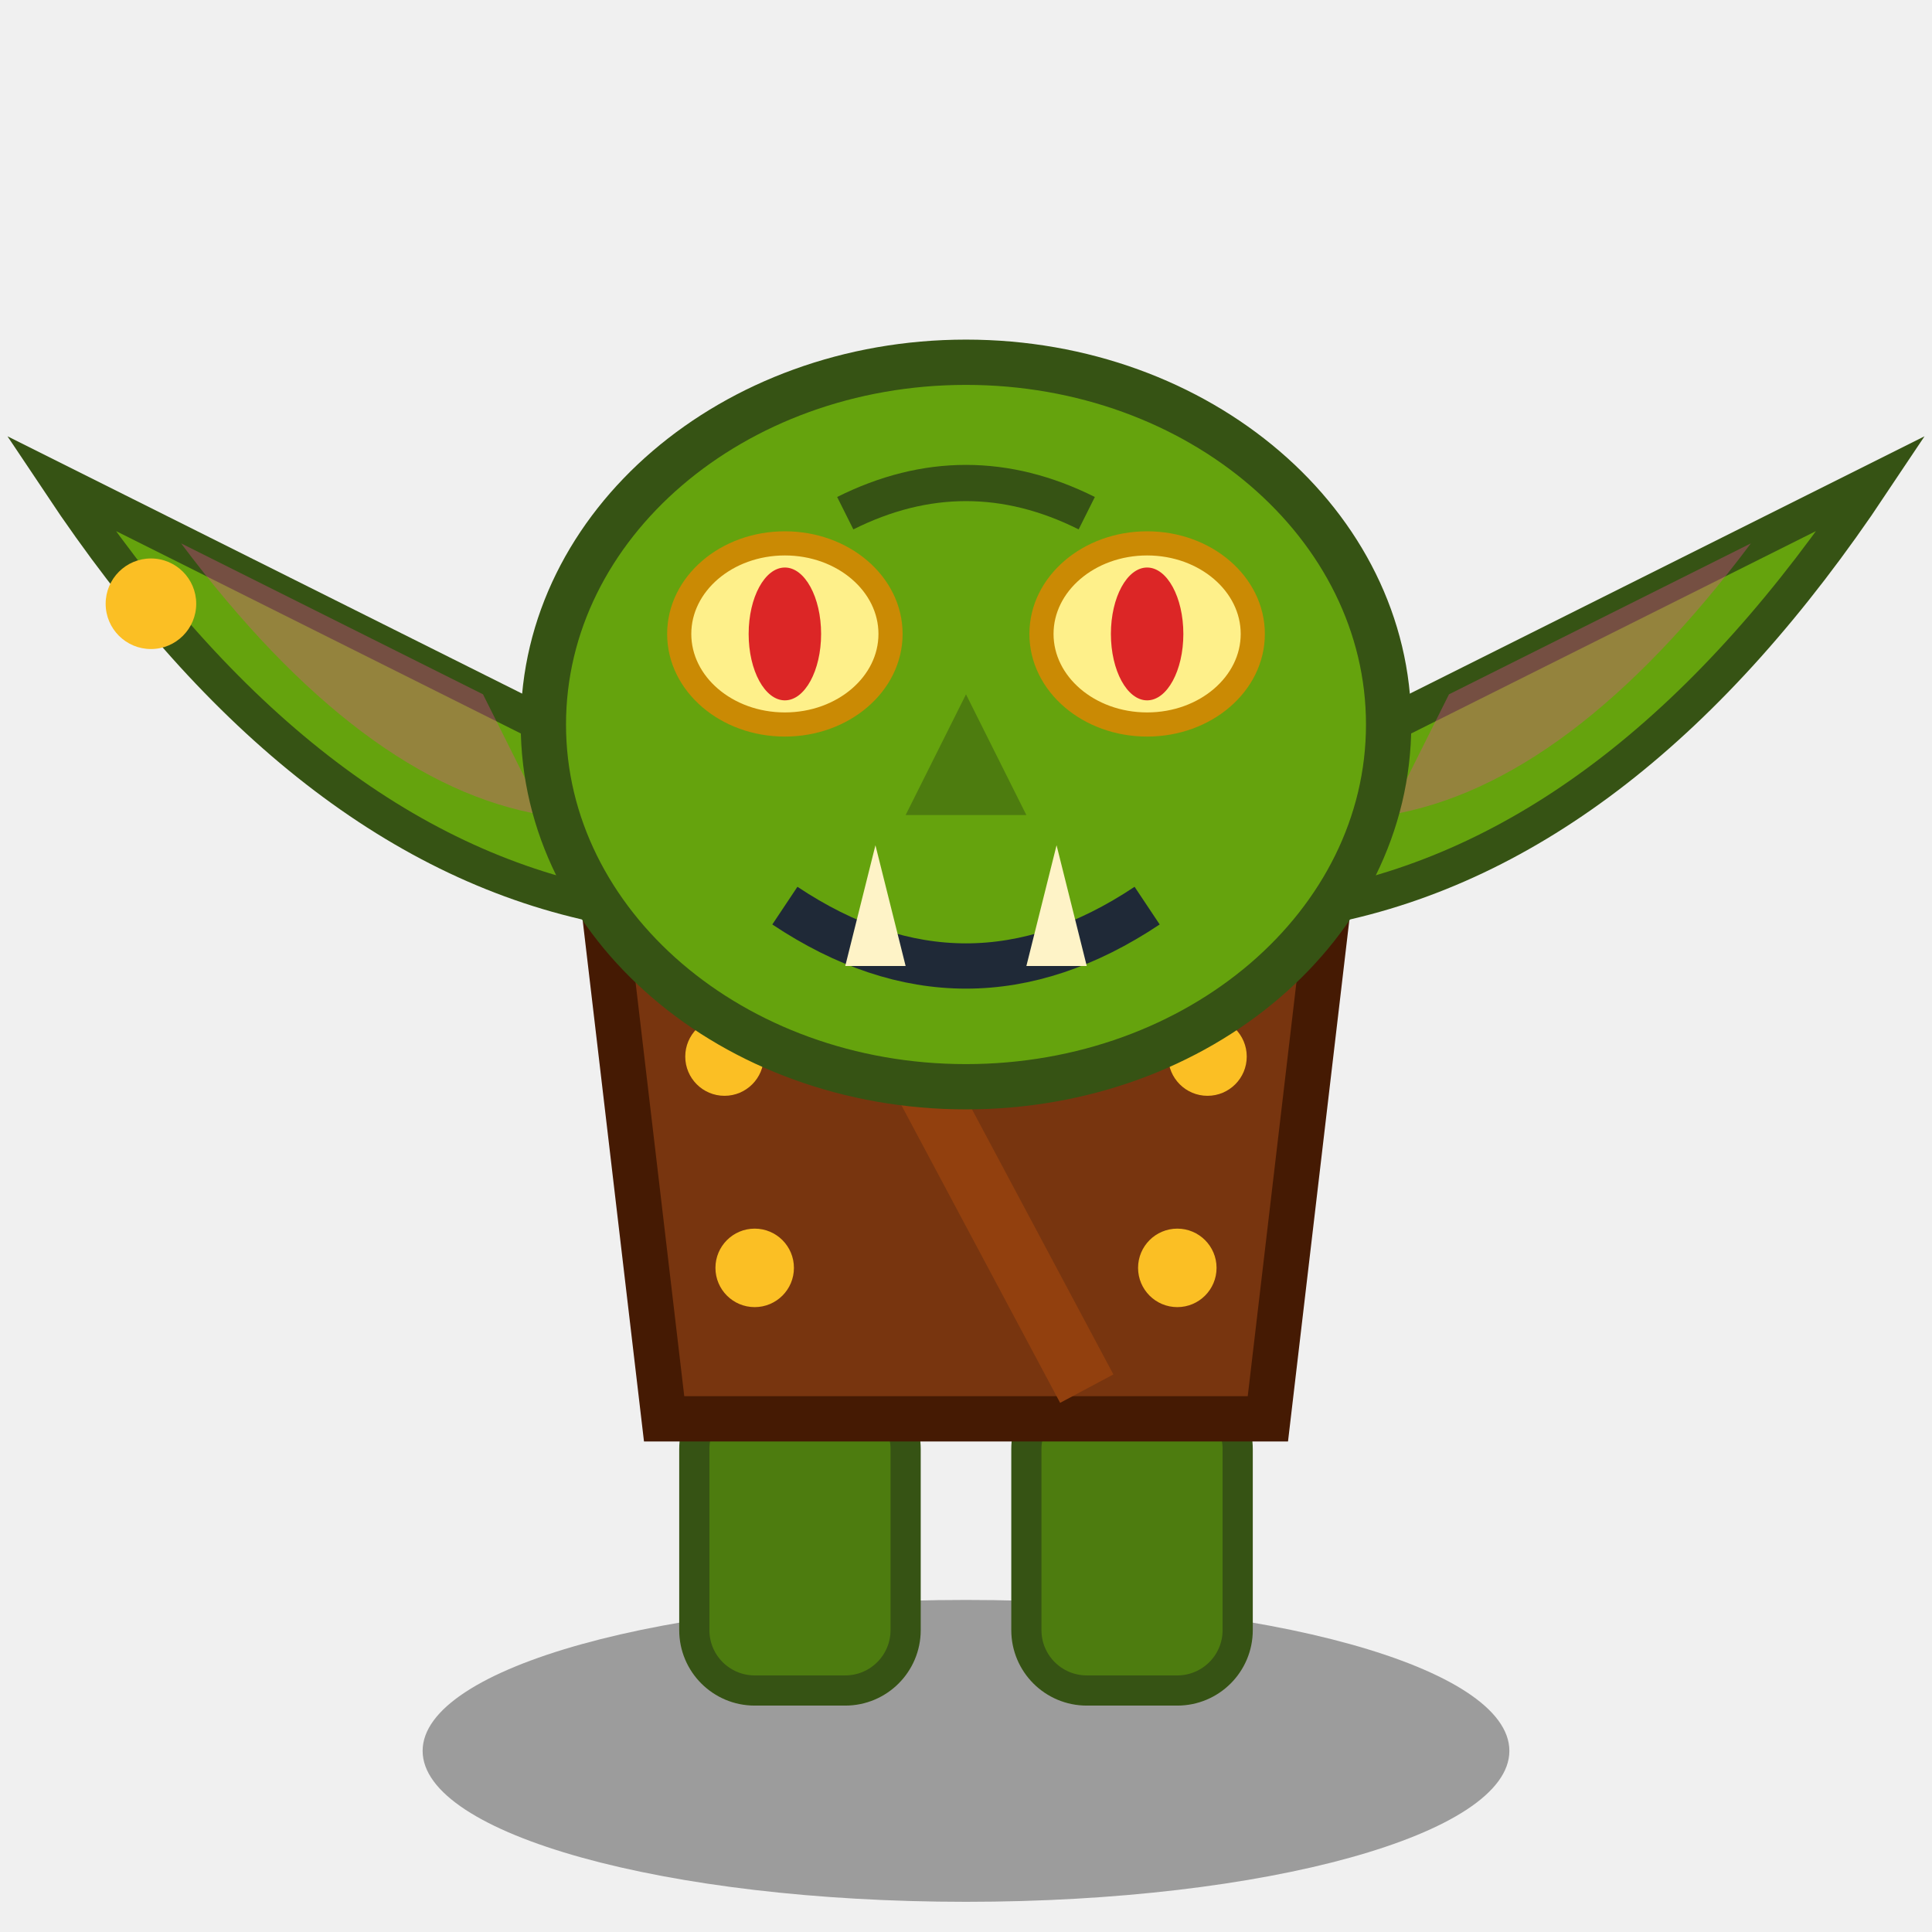
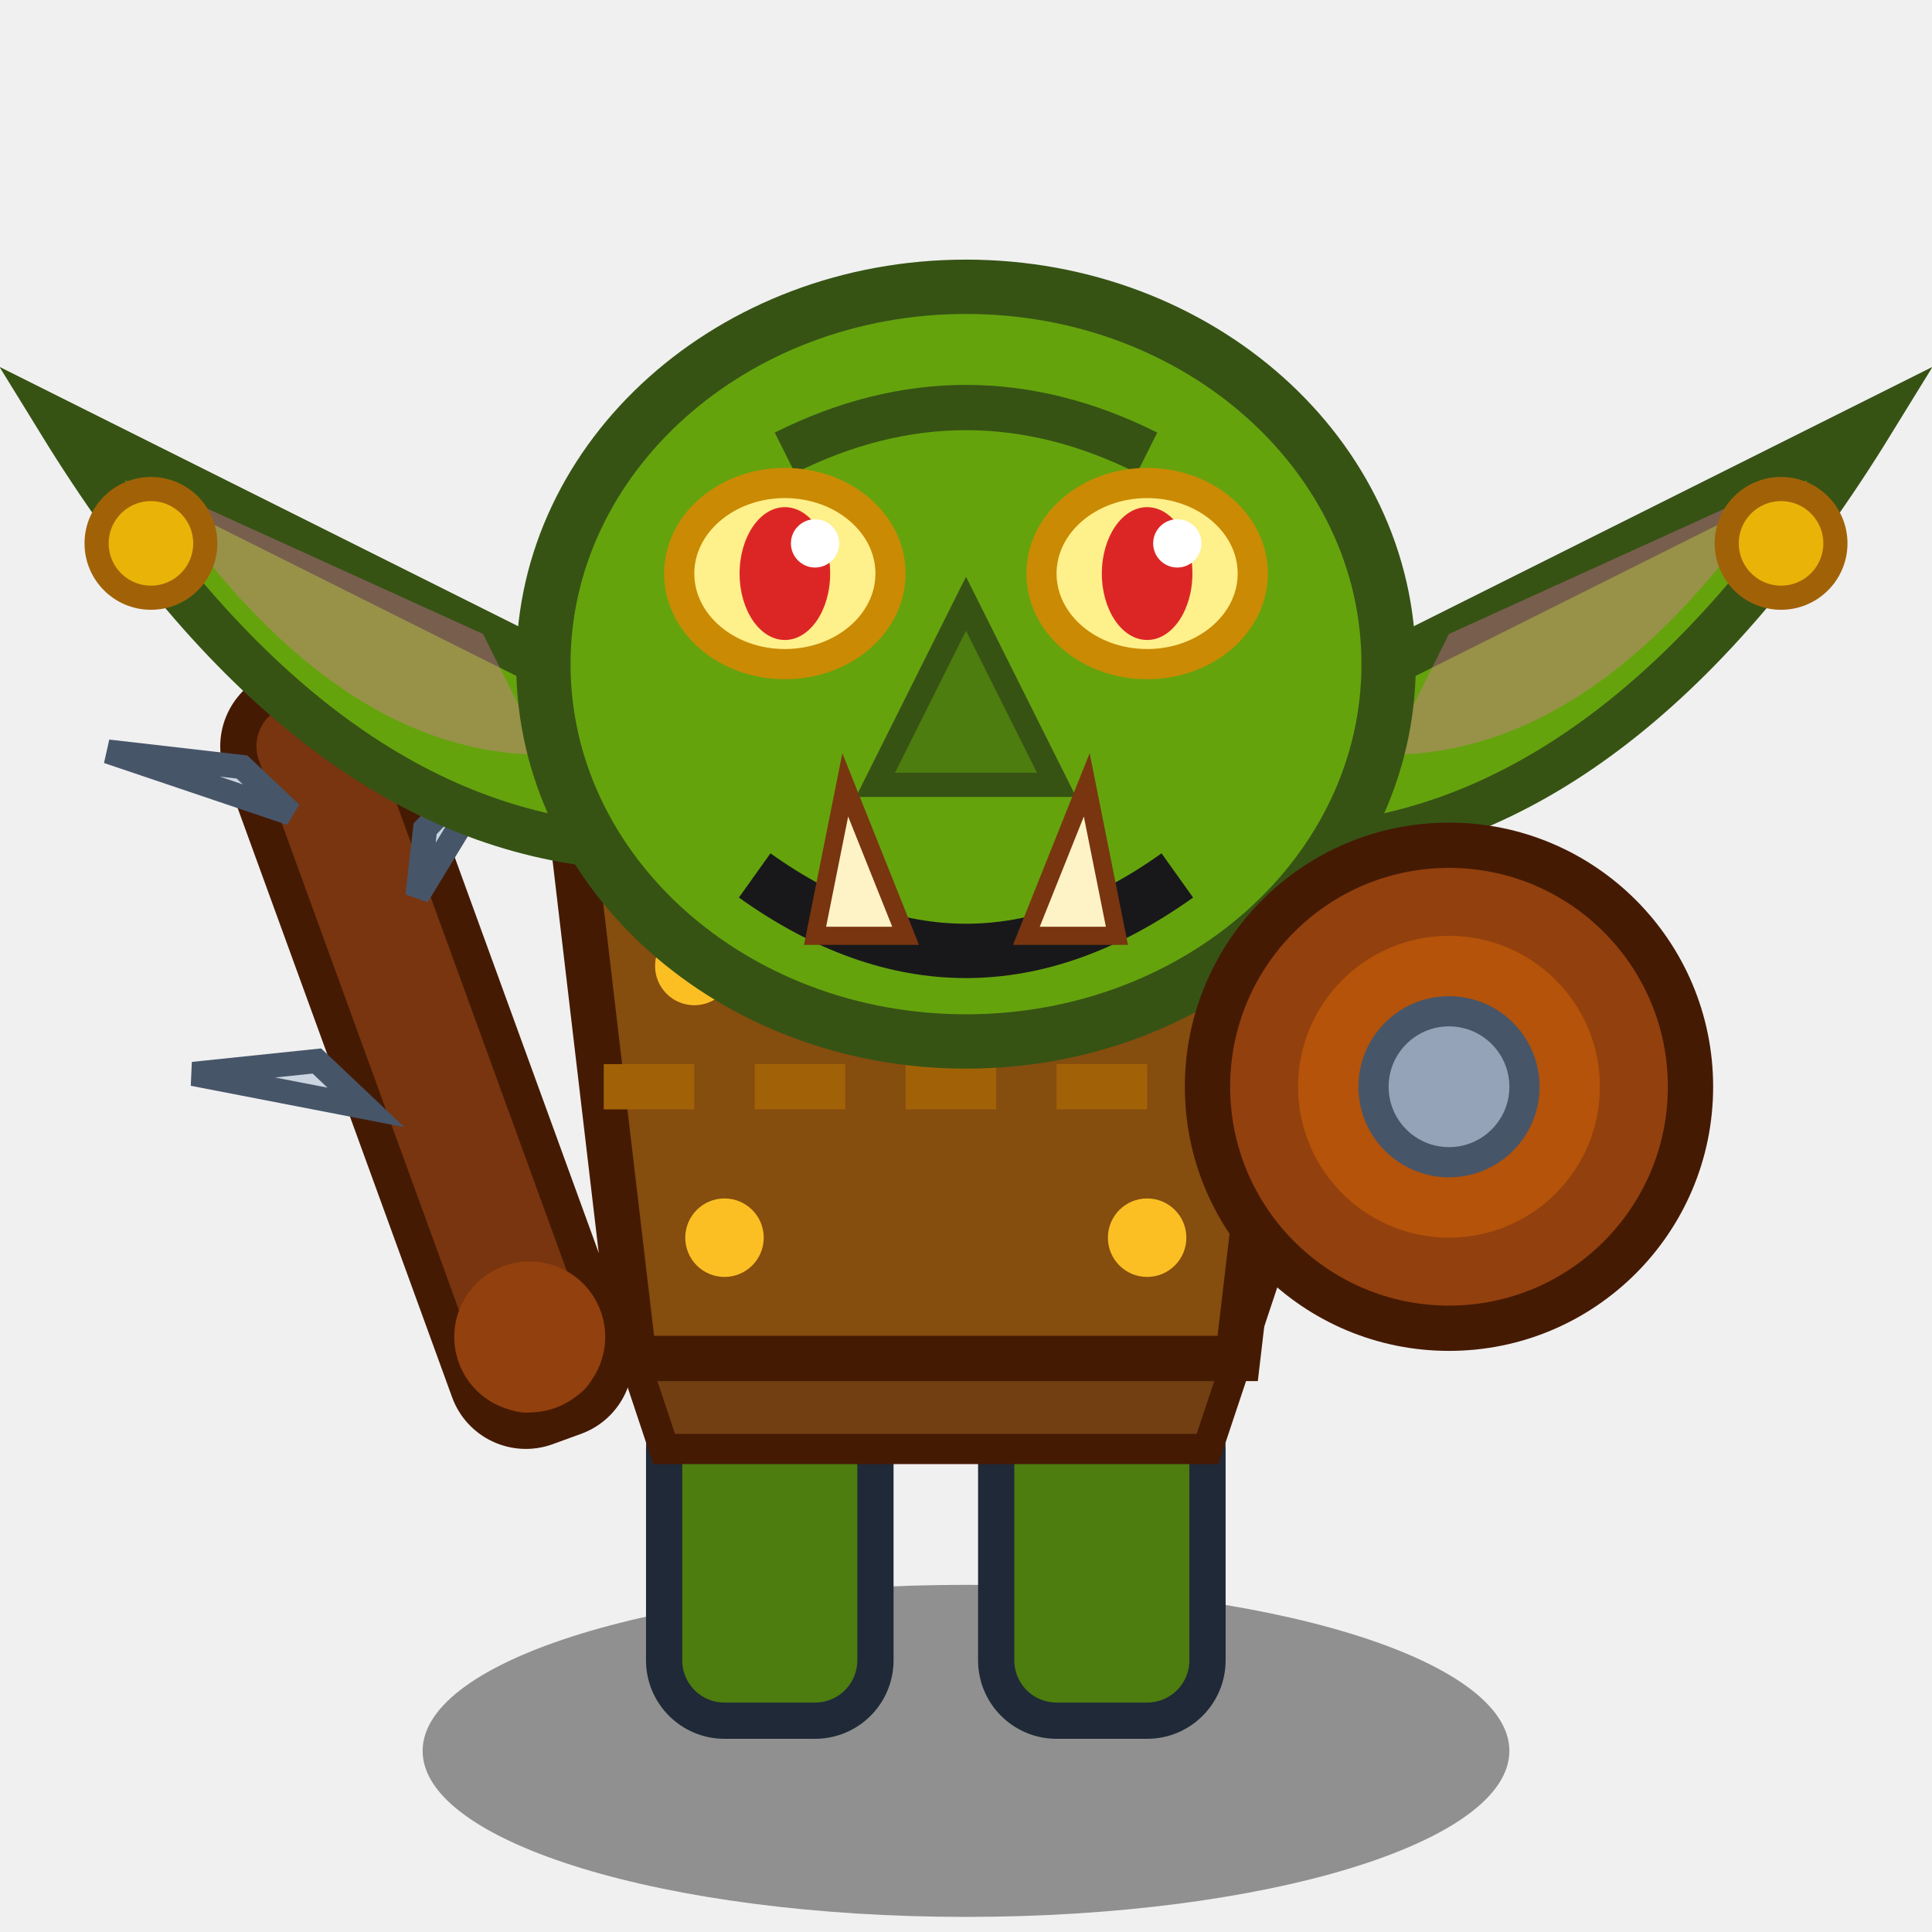
<svg xmlns="http://www.w3.org/2000/svg" viewBox="0 0 64 64" width="64" height="64">
-   <ellipse cx="32" cy="58" rx="18" ry="5" fill="rgba(0,0,0,0.35)" />
-   <path d="M18 24 L2 16 Q10 28 20 30 Z" fill="#65a30d" stroke="#365314" stroke-width="1.2" />
-   <path d="M16 23 L6 18 Q12 26 18 27 Z" fill="#ec4899" opacity="0.35" />
-   <circle cx="5" cy="20" r="1.5" fill="#fbbf24" />
-   <path d="M46 24 L62 16 Q54 28 44 30 Z" fill="#65a30d" stroke="#365314" stroke-width="1.2" />
-   <path d="M48 23 L58 18 Q52 26 46 27 Z" fill="#ec4899" opacity="0.35" />
-   <rect x="23" y="46" width="7" height="10" rx="2" fill="#4d7c0f" stroke="#365314" stroke-width="1" />
-   <rect x="34" y="46" width="7" height="10" rx="2" fill="#4d7c0f" stroke="#365314" stroke-width="1" />
-   <path d="M20 30 L44 30 L42 47 L22 47 Z" fill="#78350f" stroke="#451a03" stroke-width="1.5" />
-   <line x1="28" y1="31" x2="36" y2="46" stroke="#92400e" stroke-width="2" />
-   <circle cx="24" cy="35" r="1.3" fill="#fbbf24" />
-   <circle cx="40" cy="35" r="1.3" fill="#fbbf24" />
-   <circle cx="25" cy="42" r="1.3" fill="#fbbf24" />
-   <circle cx="39" cy="42" r="1.3" fill="#fbbf24" />
-   <ellipse cx="32" cy="24" rx="14" ry="12" fill="#65a30d" stroke="#365314" stroke-width="1.5" />
-   <polygon points="32,23 30,27 34,27" fill="#4d7c0f" />
-   <path d="M28 17 Q32 15 36 17" stroke="#365314" stroke-width="1.2" fill="none" />
-   <ellipse cx="26" cy="21" rx="3.5" ry="3" fill="#fef08a" stroke="#ca8a04" stroke-width="0.8" />
-   <ellipse cx="26" cy="21" rx="1.2" ry="2.2" fill="#dc2626" />
-   <ellipse cx="38" cy="21" rx="3.5" ry="3" fill="#fef08a" stroke="#ca8a04" stroke-width="0.8" />
-   <ellipse cx="38" cy="21" rx="1.2" ry="2.2" fill="#dc2626" />
-   <path d="M26 30 Q32 34 38 30" stroke="#1f2937" stroke-width="1.5" fill="none" />
-   <polygon points="28,32 29,28 30,32" fill="#fef3c7" />
-   <polygon points="34,32 35,28 36,32" fill="#fef3c7" />
+   <ellipse cx="32" cy="58" rx="18" ry="5.5" fill="rgba(0,0,0,0.4)" />
+   <g transform="rotate(-20 14 36)">
+     <rect x="12" y="22" width="5" height="26" rx="2" fill="#78350f" stroke="#451a03" stroke-width="1.2" />
+     <polygon points="12,24 8,22 13,26" fill="#cbd5e1" stroke="#475569" stroke-width="0.8" />
+     <polygon points="17,28 21,26 16,30" fill="#cbd5e1" stroke="#475569" stroke-width="0.8" />
+     <polygon points="11,34 7,33 12,36" fill="#cbd5e1" stroke="#475569" stroke-width="0.8" />
+     <circle cx="14.5" cy="45" r="2.5" fill="#92400e" />
+   </g>
+   <rect x="22" y="46" width="7" height="11" rx="2" fill="#4d7c0f" stroke="#1f2937" stroke-width="1.2" />
+   <rect x="33" y="46" width="7" height="11" rx="2" fill="#4d7c0f" stroke="#1f2937" stroke-width="1.2" />
+   <path d="M20 42 L42 42 L40 48 L22 48 Z" fill="#713f12" stroke="#451a03" stroke-width="1" />
+   <path d="M19 28 L43 28 L41 45 L21 45 Z" fill="#854d0e" stroke="#451a03" stroke-width="1.5" />
+   <path d="M20 36 L42 36" stroke="#a16207" stroke-width="1.5" stroke-dasharray="3,2" />
+   <circle cx="23" cy="32" r="1.3" fill="#fbbf24" />
+   <circle cx="39" cy="32" r="1.3" fill="#fbbf24" />
+   <circle cx="24" cy="41" r="1.3" fill="#fbbf24" />
+   <circle cx="38" cy="41" r="1.3" fill="#fbbf24" />
+   <path d="M18 22 L2 14 Q10 27 20 28 Z" fill="#65a30d" stroke="#365314" stroke-width="1.5" />
+   <path d="M16 21 L5 16 Q11 25 18 25 Z" fill="#f472b6" opacity="0.35" />
+   <circle cx="5" cy="18" r="1.8" fill="#eab308" stroke="#a16207" stroke-width="0.8" />
+   <path d="M46 22 L62 14 Q54 27 44 28 Z" fill="#65a30d" stroke="#365314" stroke-width="1.5" />
+   <path d="M48 21 L59 16 Q53 25 46 25 Z" fill="#f472b6" opacity="0.35" />
+   <circle cx="59" cy="18" r="1.8" fill="#eab308" stroke="#a16207" stroke-width="0.8" />
+   <ellipse cx="32" cy="22" rx="14" ry="12.5" fill="#65a30d" stroke="#365314" stroke-width="1.8" />
+   <path d="M26 15 Q32 12 38 15" stroke="#365314" stroke-width="1.5" fill="none" />
+   <polygon points="32,20 29,26 35,26" fill="#4d7c0f" stroke="#365314" stroke-width="0.8" />
+   <ellipse cx="26" cy="19" rx="3.5" ry="3" fill="#fef08a" stroke="#ca8a04" stroke-width="1" />
+   <ellipse cx="26" cy="19" rx="1.5" ry="2.2" fill="#dc2626" />
+   <circle cx="27" cy="18" r="0.8" fill="#ffffff" />
+   <ellipse cx="38" cy="19" rx="3.5" ry="3" fill="#fef08a" stroke="#ca8a04" stroke-width="1" />
+   <ellipse cx="38" cy="19" rx="1.5" ry="2.2" fill="#dc2626" />
+   <circle cx="39" cy="18" r="0.8" fill="#ffffff" />
+   <path d="M25 29 Q32 34 39 29" stroke="#18181b" stroke-width="1.8" fill="none" />
+   <polygon points="27,31 28,26 30,31" fill="#fef3c7" stroke="#78350f" stroke-width="0.6" />
+   <polygon points="34,31 36,26 37,31" fill="#fef3c7" stroke="#78350f" stroke-width="0.6" />
+   <circle cx="48" cy="36" r="8" fill="#92400e" stroke="#451a03" stroke-width="1.5" />
+   <circle cx="48" cy="36" r="5" fill="#b45309" />
+   <circle cx="48" cy="36" r="2.5" fill="#94a3b8" stroke="#475569" stroke-width="1" />
</svg>
